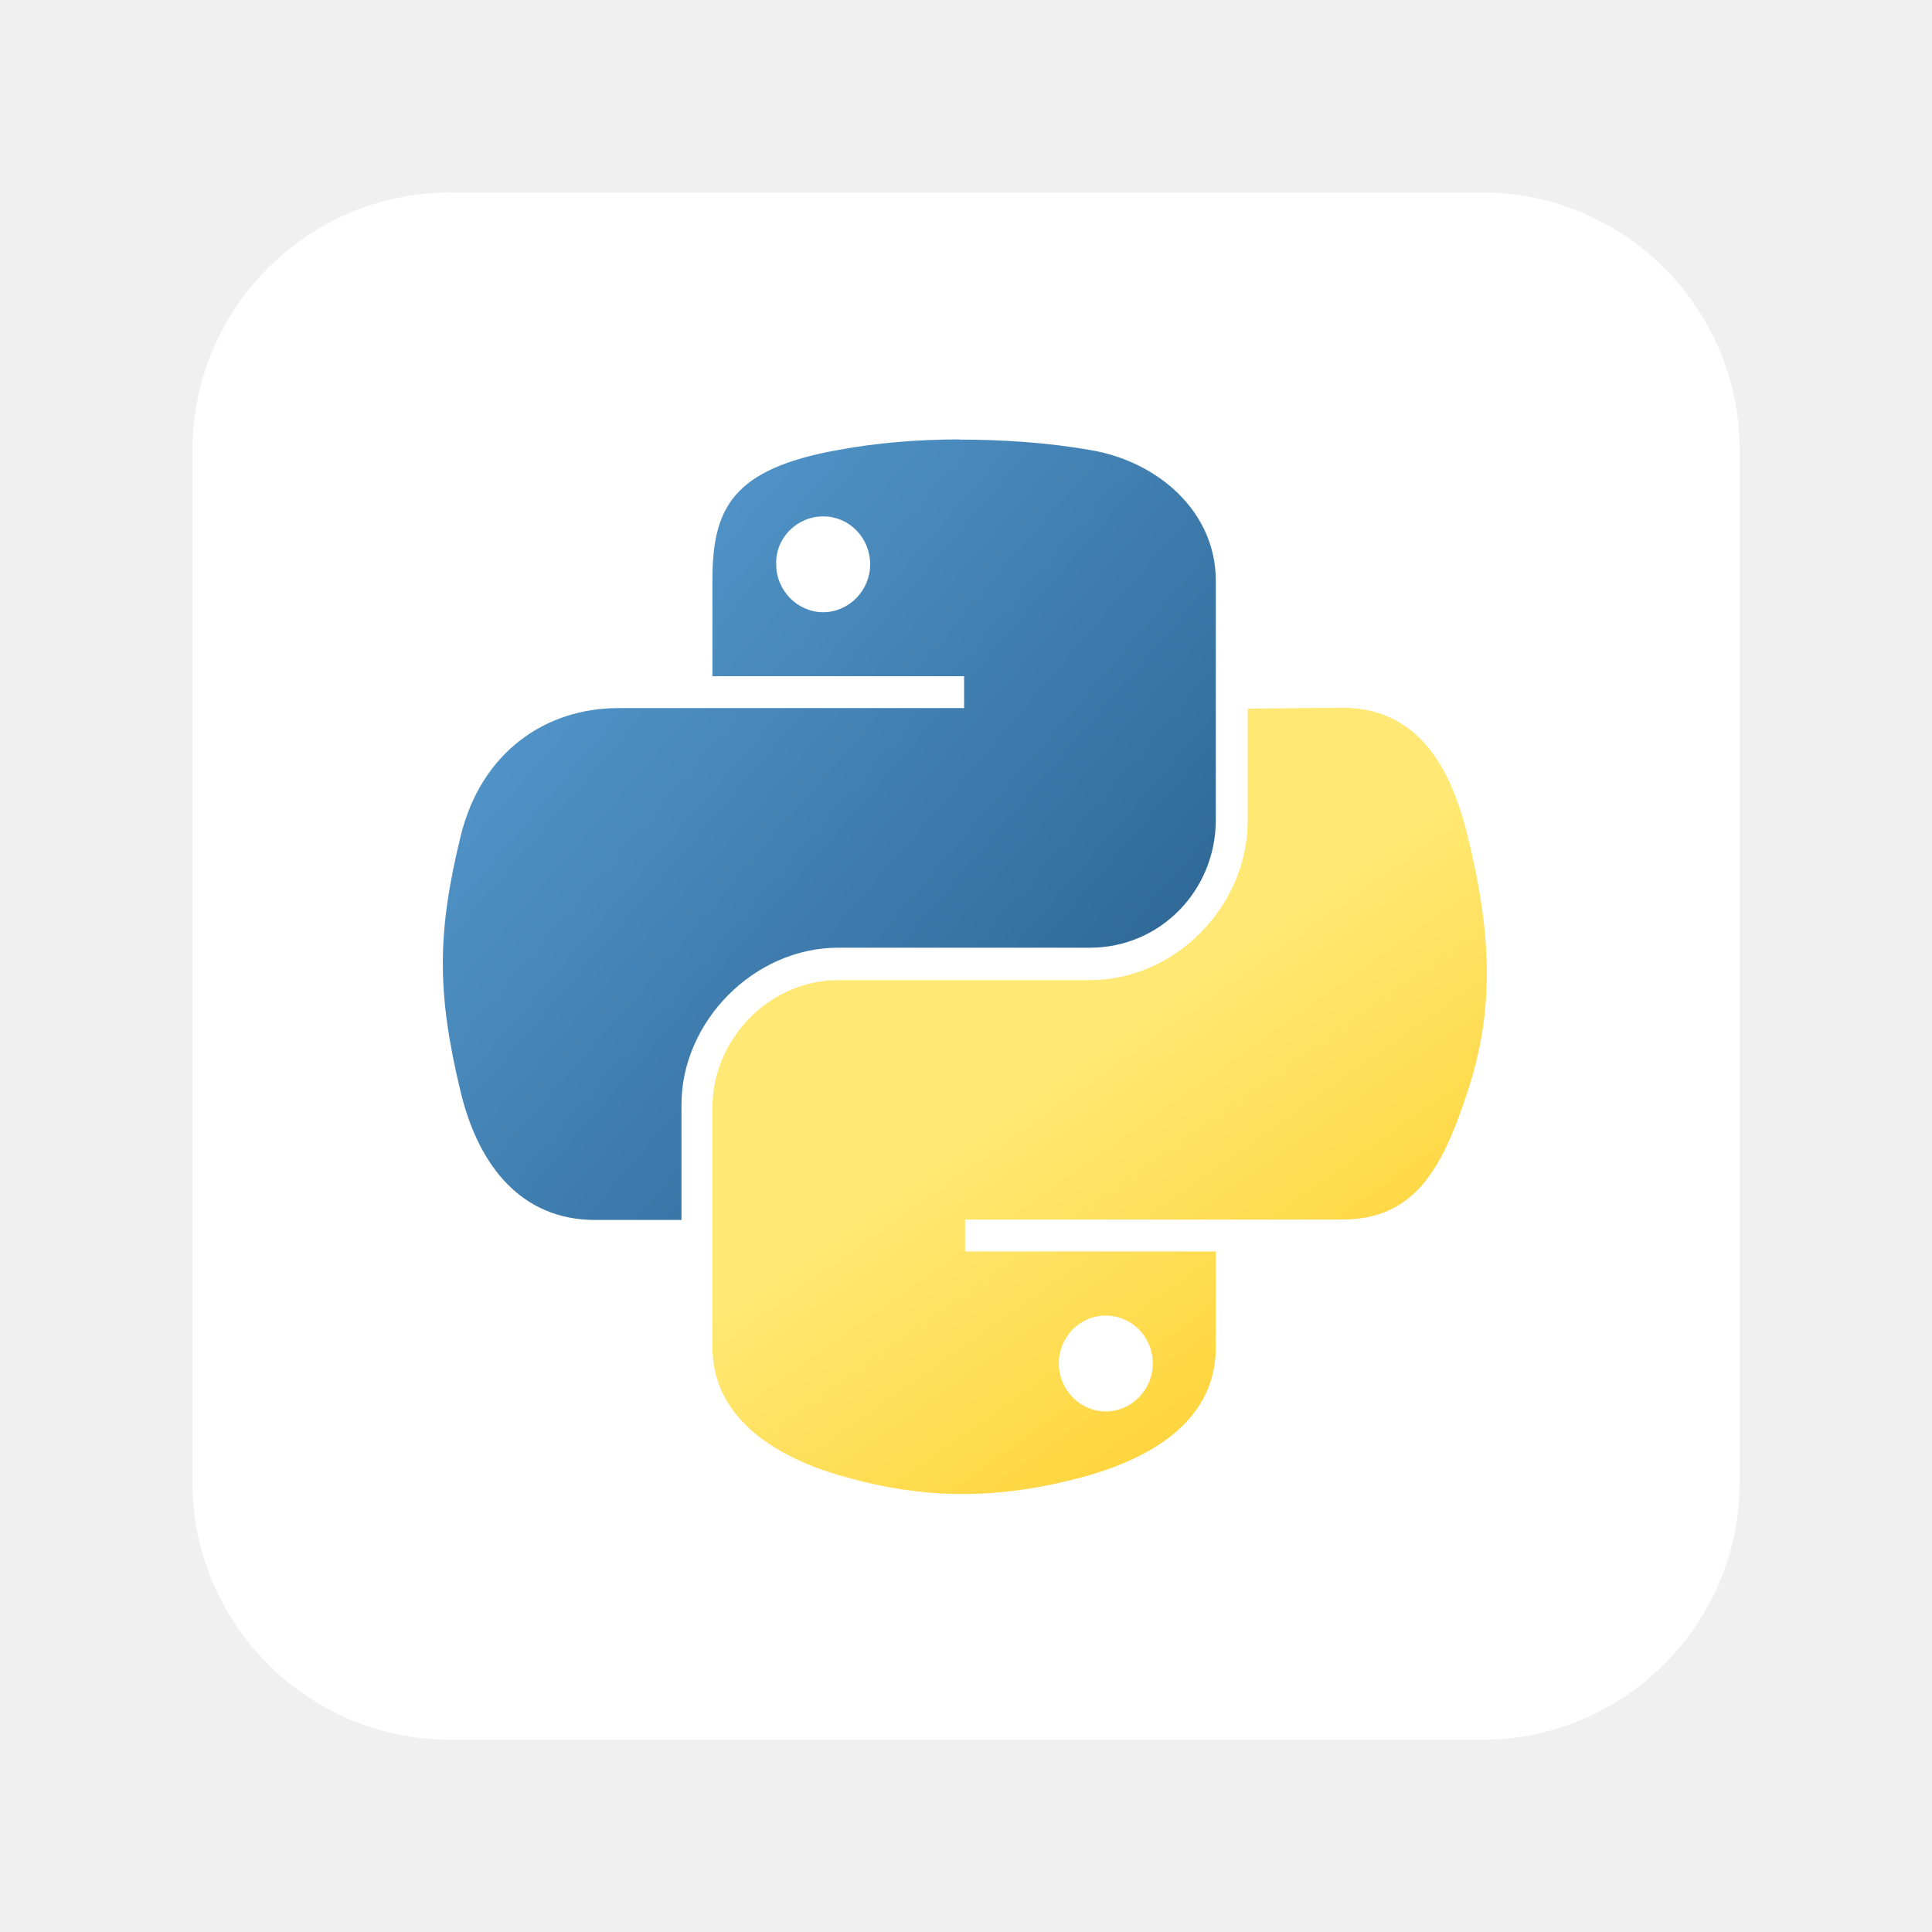
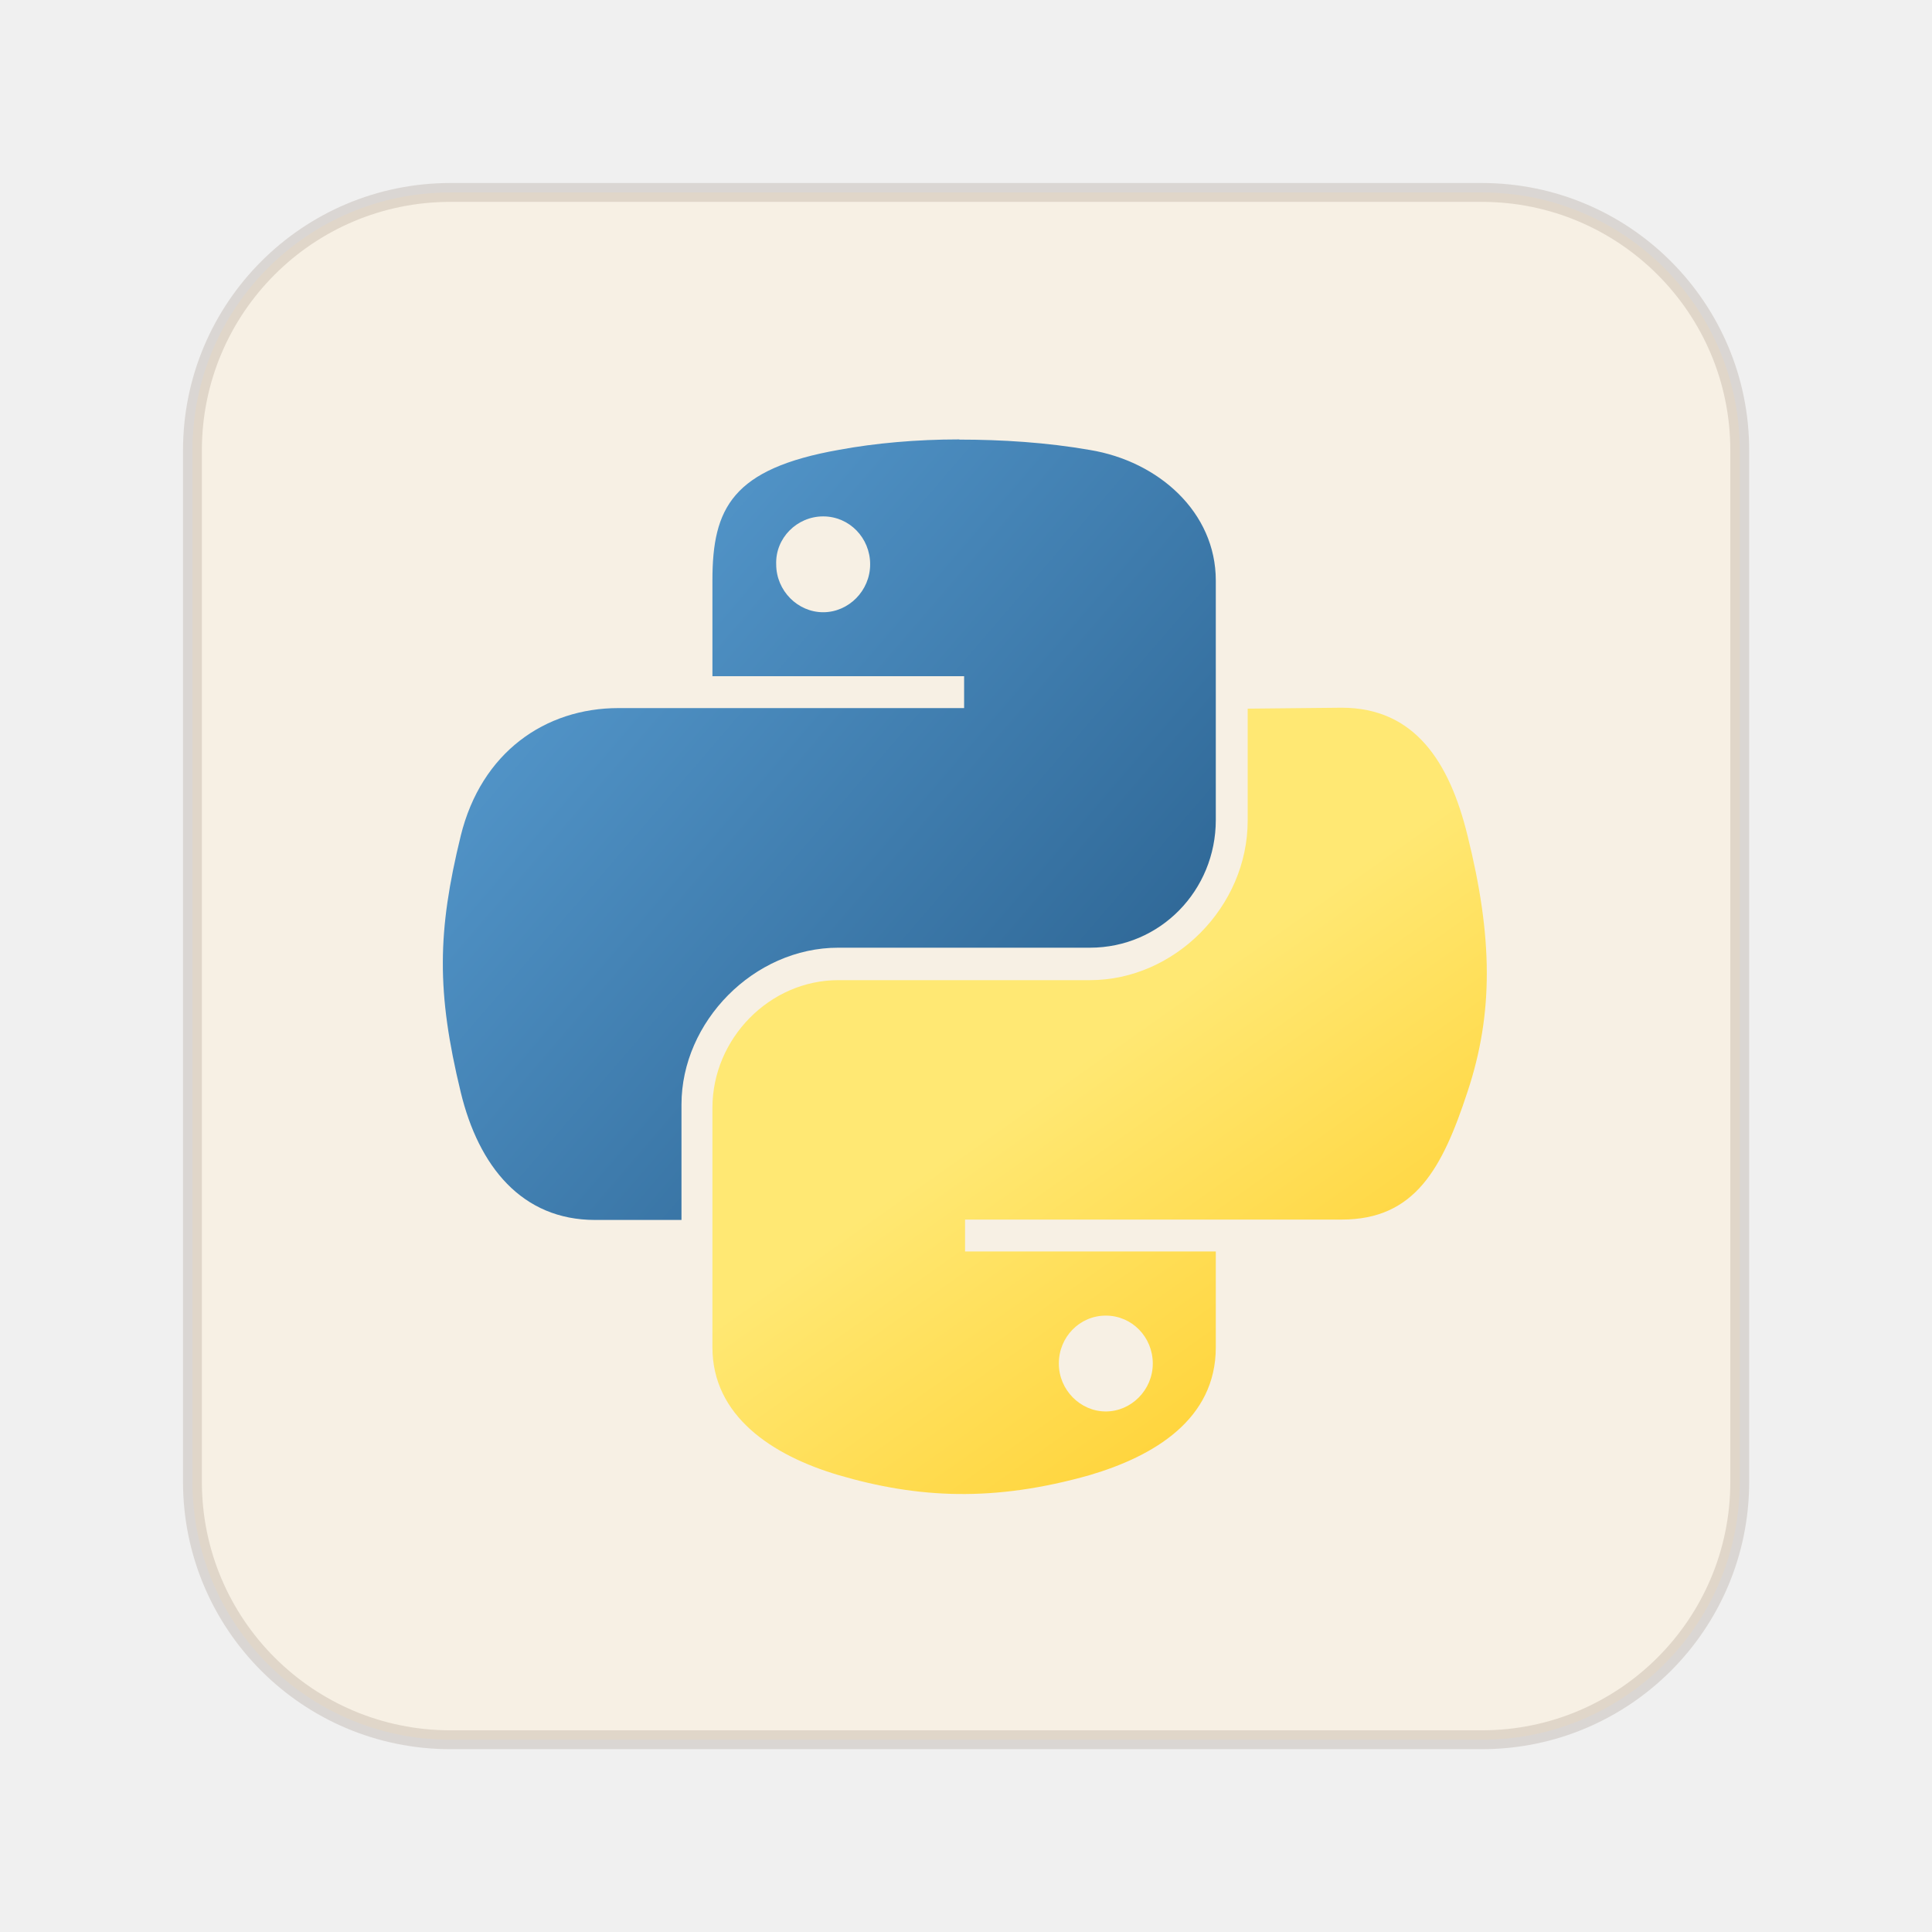
<svg xmlns="http://www.w3.org/2000/svg" version="1.1" viewBox="0 0 1024 1024">
  <defs>
    <style>
      .cls-1 {
        fill: url(#linear-gradient-2);
      }

      .cls-2 {
        fill: url(#linear-gradient);
      }

      .cls-3 {
        fill: #fff;
      }
    </style>
    <linearGradient id="linear-gradient" x1="801.8" y1="-596.1" x2="1344.5" y2="-1063" gradientTransform="translate(-229.7 -89.9) scale(.6 -.6)" gradientUnits="userSpaceOnUse">
      <stop offset="0" stop-color="#5a9fd4" />
      <stop offset="1" stop-color="#306998" />
    </linearGradient>
    <linearGradient id="linear-gradient-2" x1="1554.3" y1="-1345.7" x2="1360.5" y2="-1071.5" gradientTransform="translate(-229.7 -89.9) scale(.6 -.6)" gradientUnits="userSpaceOnUse">
      <stop offset="0" stop-color="#ffd43b" />
      <stop offset="1" stop-color="#ffe873" />
    </linearGradient>
  </defs>
  <g>
    <g id="Layer_1">
-       <path class="cls-3" d="M238.7,102c-75.5,0-136.7,61.2-136.7,136.7h0v546.7c0,75.5,61.2,136.7,136.7,136.7h546.7c75.5,0,136.7-61.2,136.7-136.7h0V238.7c0-75.5-61.2-136.7-136.7-136.7H238.7Z" />
+       <path style="fill:#f7f0e4;stroke:rgba(80,55,30,0.14);stroke-width:10" class="cls-3" d="M238.7,102c-75.5,0-136.7,61.2-136.7,136.7h0v546.7c0,75.5,61.2,136.7,136.7,136.7h546.7c75.5,0,136.7-61.2,136.7-136.7h0V238.7c0-75.5-61.2-136.7-136.7-136.7H238.7Z" />
      <path id="path1948" class="cls-2" d="M508.5,232.9c-22.9,0-44.8,2-63.7,5.5-56.7,10-67.2,30.9-67.2,69.2v50.8h133.4v16.9h-183.2c-38.8,0-72.7,23.4-83.6,67.7-12.4,50.8-12.9,82.6,0,135.9,9.5,39.3,32.4,67.7,71.2,67.7h45.8v-61.2c0-43.8,38.3-83.1,83.1-83.1h133.4c37.3,0,66.7-30.4,66.7-67.7v-126.9c0-36.3-30.4-63.2-66.7-69.2-22.9-4-46.8-5.5-69.2-5.5ZM436.3,273.7c13.9,0,24.9,11.4,24.9,25.4s-11.4,25.4-24.9,25.4-24.9-11.4-24.9-25.4c-.5-13.9,11-25.4,24.9-25.4Z" />
      <path id="path1950" class="cls-1" d="M661.3,375.7v59.2c0,45.8-38.8,84.6-83.6,84.6h-133.4c-36.3,0-66.7,30.9-66.7,67.7v126.9c0,36.3,31.4,57.2,66.7,67.7,42.3,12.4,82.6,14.4,133.4,0,33.8-10,66.7-29.4,66.7-67.7v-50.8h-132.9v-16.9h199.6c38.8,0,53.3-26.9,66.7-67.7,13.9-41.8,13.4-82.1,0-135.9-9.5-38.8-27.9-67.7-66.7-67.7l-49.8.5h0ZM586.1,697.3c13.9,0,24.9,11.4,24.9,25.4s-11.4,25.4-24.9,25.4-24.9-11.4-24.9-25.4,11-25.4,24.9-25.4Z" />
    </g>
  </g>
</svg>
